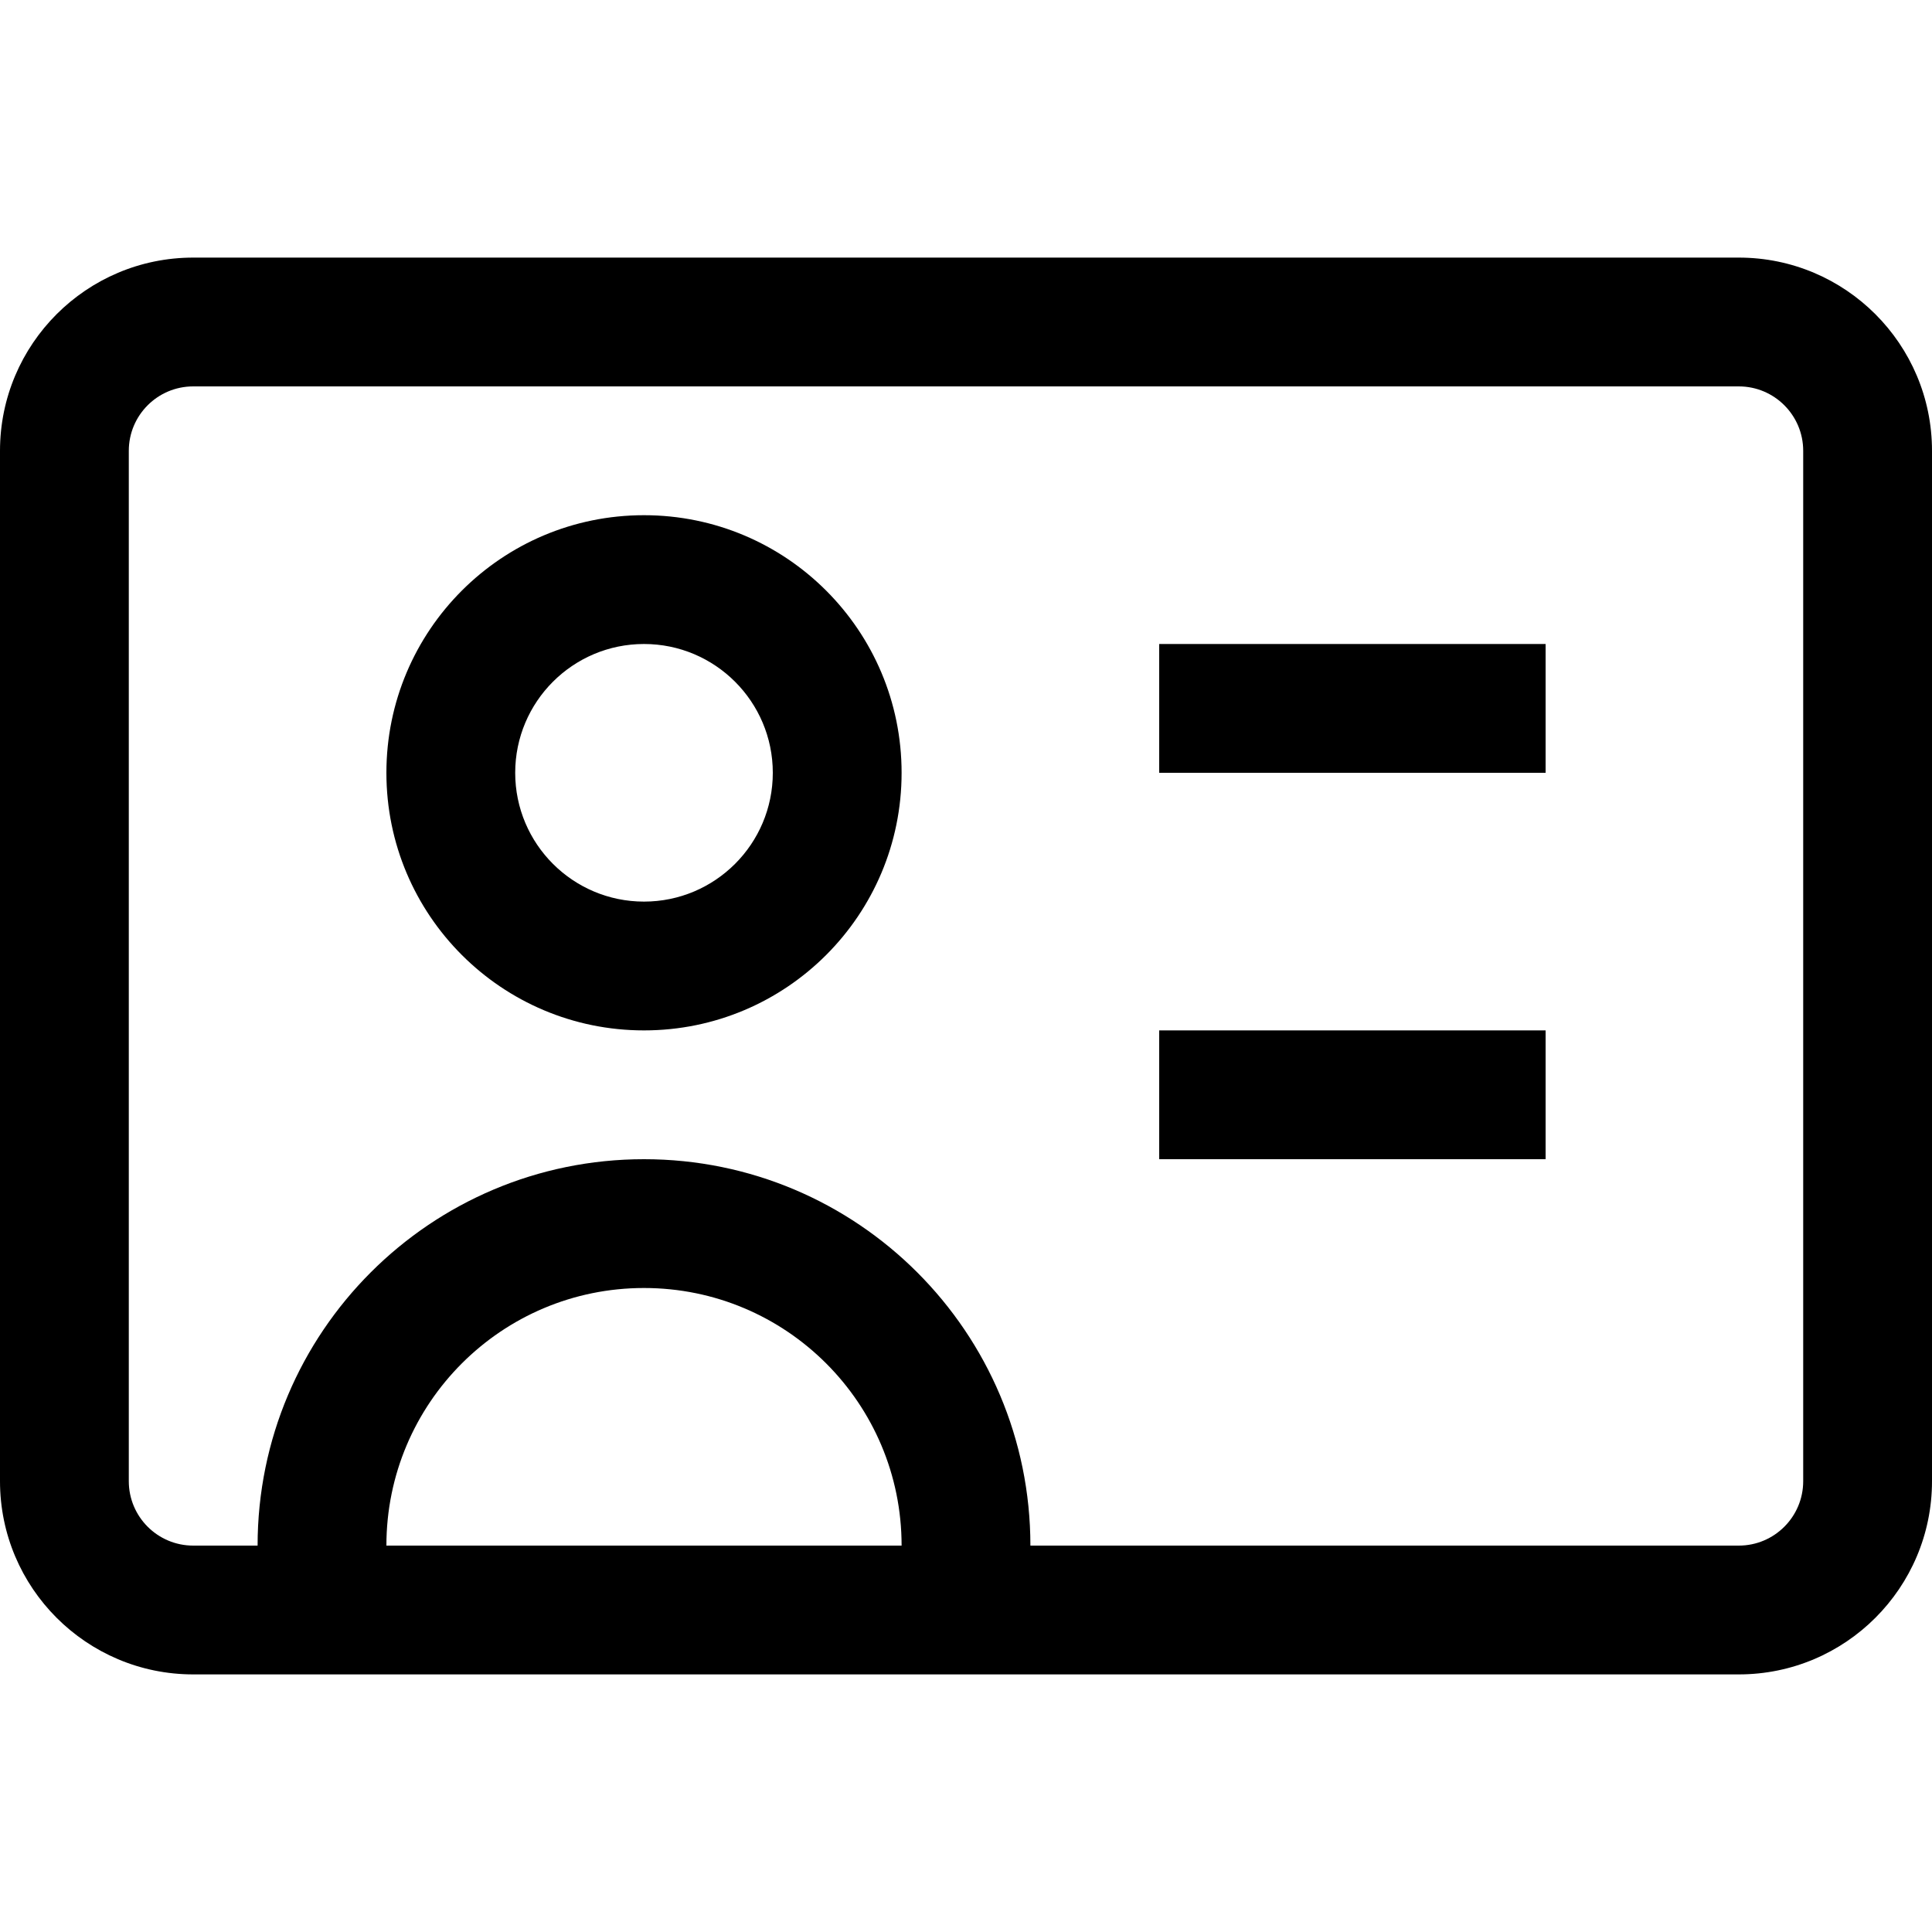
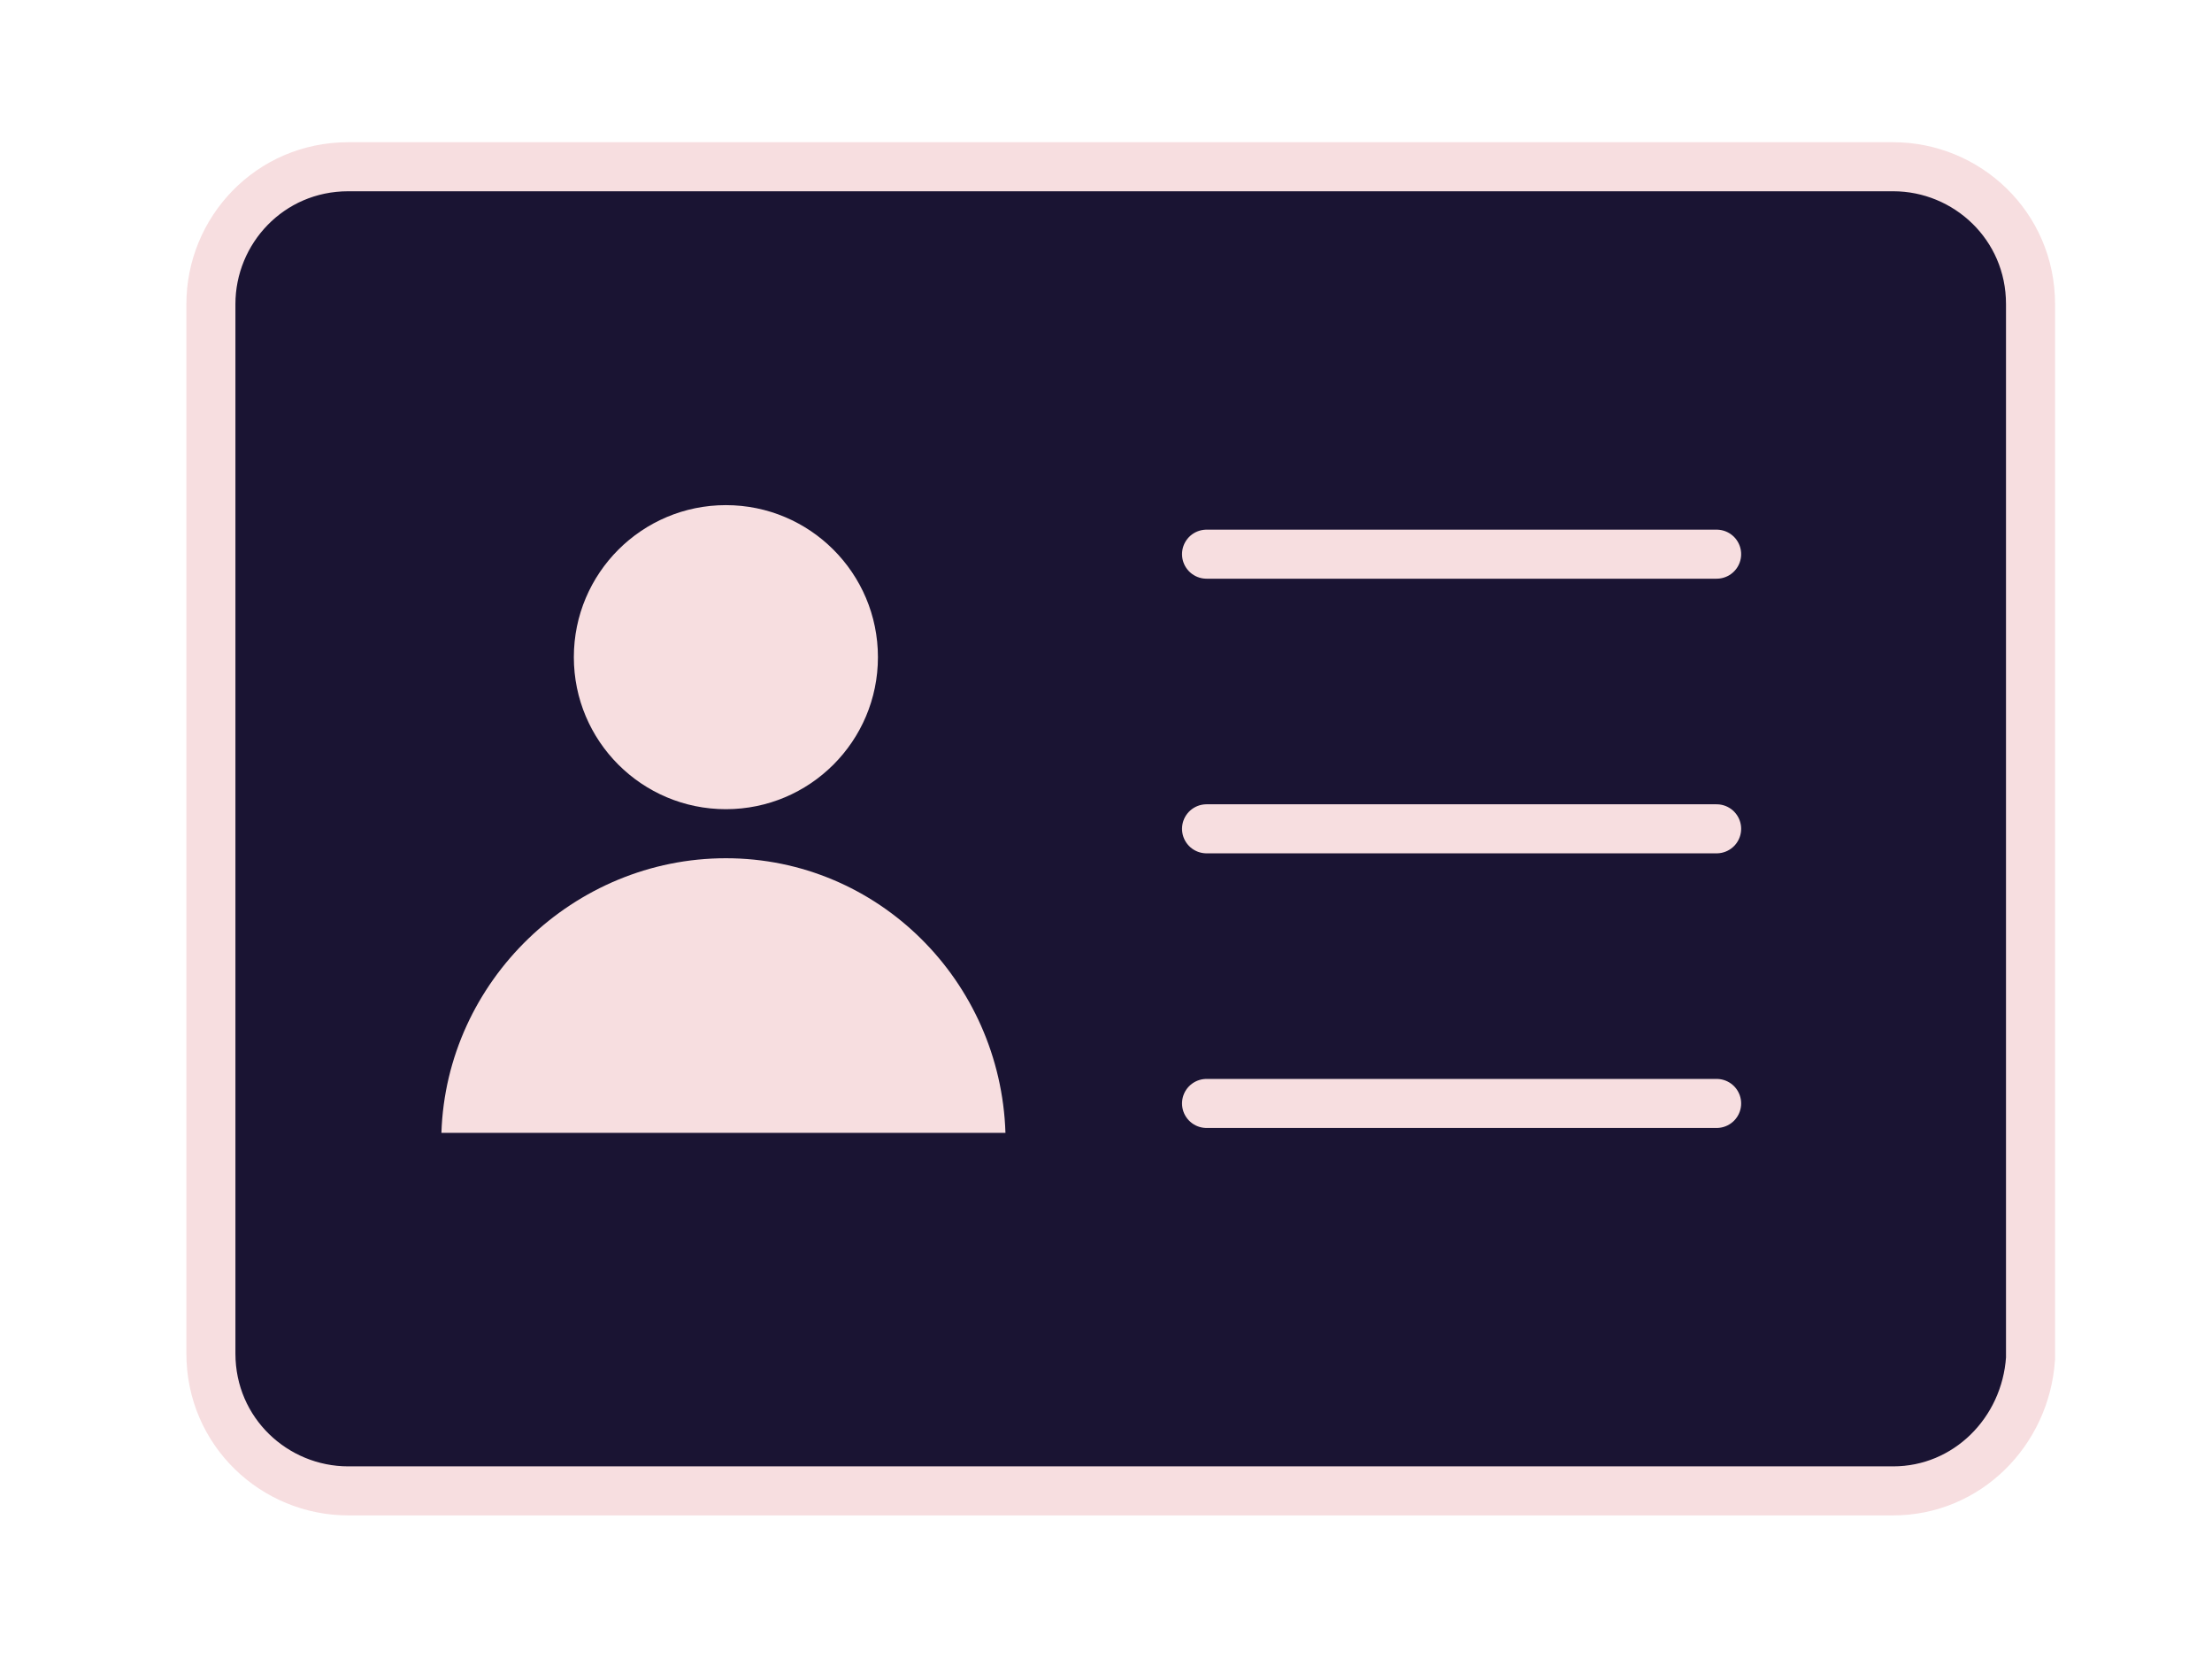
- <svg xmlns="http://www.w3.org/2000/svg" width="15px" height="15px" viewBox="0 0 15 15" fill="none">
-   <path d="M2 12.5V13H3V12.5H2ZM7 12.5V13H8V12.5H7ZM3 12.5V12H2V12.5H3ZM7 12V12.5H8V12H7ZM5 10C6.105 10 7 10.895 7 12H8C8 10.343 6.657 9 5 9V10ZM3 12C3 10.895 3.895 10 5 10V9C3.343 9 2 10.343 2 12H3ZM5 4C3.895 4 3 4.895 3 6H4C4 5.448 4.448 5 5 5V4ZM7 6C7 4.895 6.105 4 5 4V5C5.552 5 6 5.448 6 6H7ZM5 8C6.105 8 7 7.105 7 6H6C6 6.552 5.552 7 5 7V8ZM5 7C4.448 7 4 6.552 4 6H3C3 7.105 3.895 8 5 8V7ZM1.5 3H13.5V2H1.5V3ZM14 3.5V11.5H15V3.5H14ZM13.5 12H1.5V13H13.5V12ZM1 11.5V3.5H0V11.5H1ZM1.5 12C1.224 12 1 11.776 1 11.5H0C0 12.328 0.672 13 1.5 13V12ZM14 11.5C14 11.776 13.776 12 13.5 12V13C14.328 13 15 12.328 15 11.5H14ZM13.5 3C13.776 3 14 3.224 14 3.5H15C15 2.672 14.328 2 13.5 2V3ZM1.5 2C0.672 2 0 2.672 0 3.5H1C1 3.224 1.224 3 1.5 3V2ZM9 6H12V5H9V6ZM9 9H12V8H9V9Z" fill="black" />
+ <svg xmlns="http://www.w3.org/2000/svg" id="a" viewBox="0 0 45.1 34.1">
+   <path d="M38.6,30.4H7.1c-1.5,0-2.8-1.2-2.8-2.8V6.2c0-1.5,1.2-2.8,2.8-2.8h31.5c1.5,0,2.8,1.2,2.8,2.8V27.7c-.1,1.5-1.3,2.7-2.8,2.7Z" fill="#1a1433" stroke="#f7dee0" stroke-miterlimit="10" />
+   <line x1="24.6" y1="11.3" x2="35" y2="11.3" fill="none" stroke="#f7dee0" stroke-linecap="round" stroke-miterlimit="10" />
+   <line x1="24.6" y1="22.5" x2="35" y2="22.5" fill="none" stroke="#f7dee0" stroke-linecap="round" stroke-miterlimit="10" />
+   <line x1="24.6" y1="16.9" x2="35" y2="16.9" fill="none" stroke="#f7dee0" stroke-linecap="round" stroke-miterlimit="10" />
+   <circle cx="14.8" cy="13.4" r="3.1" fill="#f7dee0" />
+   <path d="M20.5,23.1c-.1-3.1-2.6-5.6-5.7-5.6s-5.7,2.5-5.8,5.6h11.5Z" fill="#f7dee0" />
</svg>
